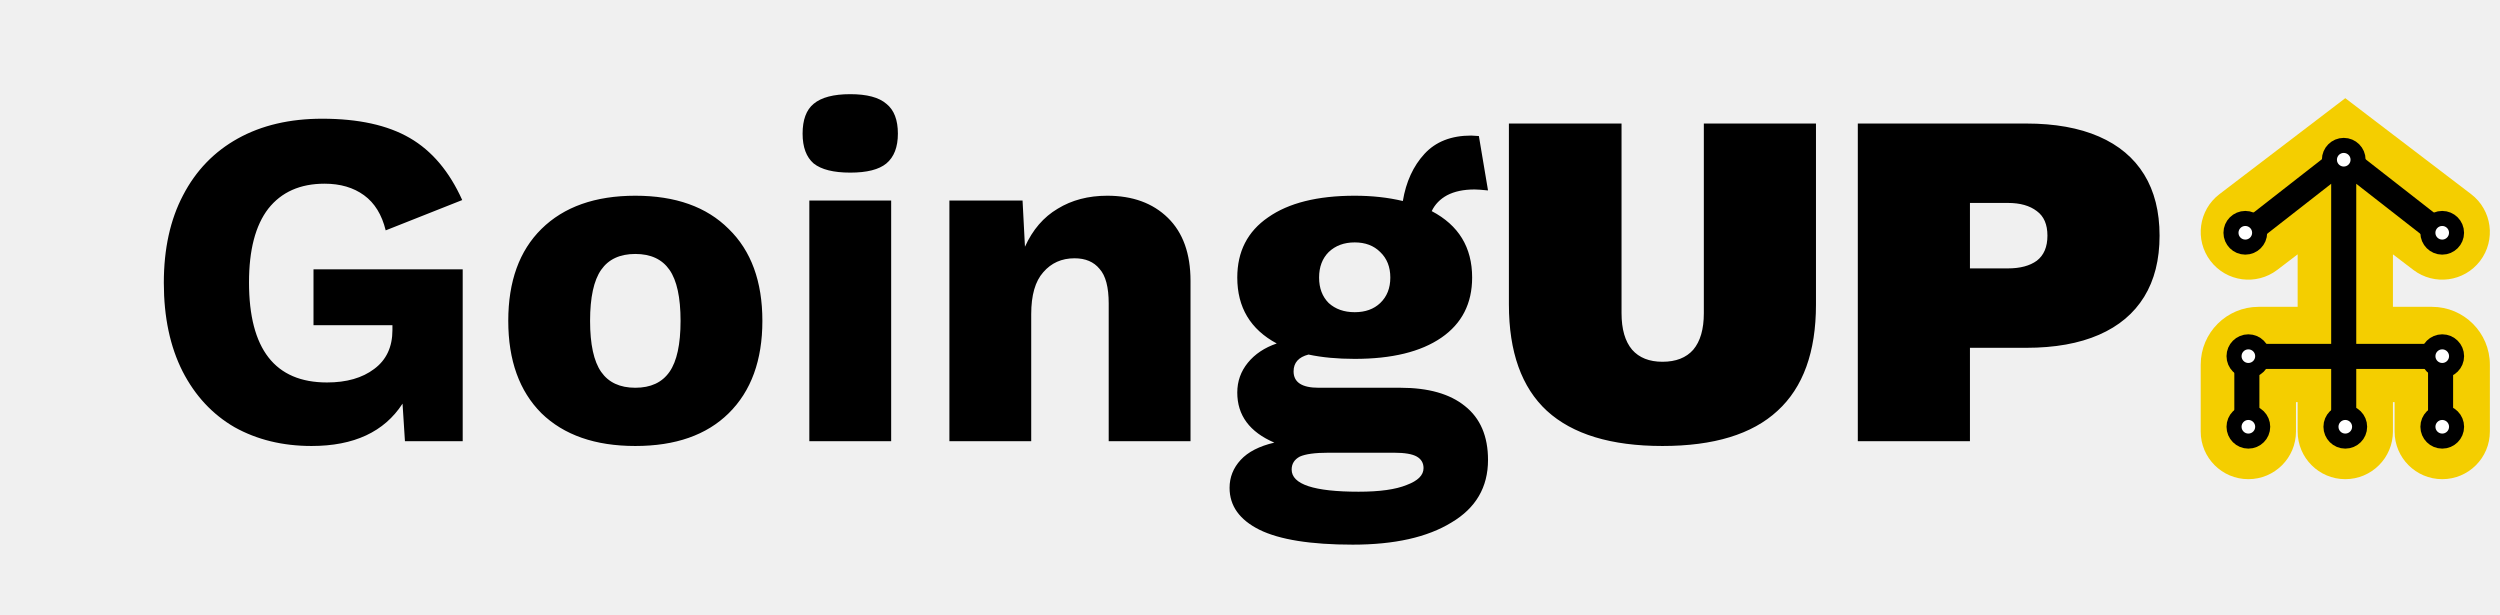
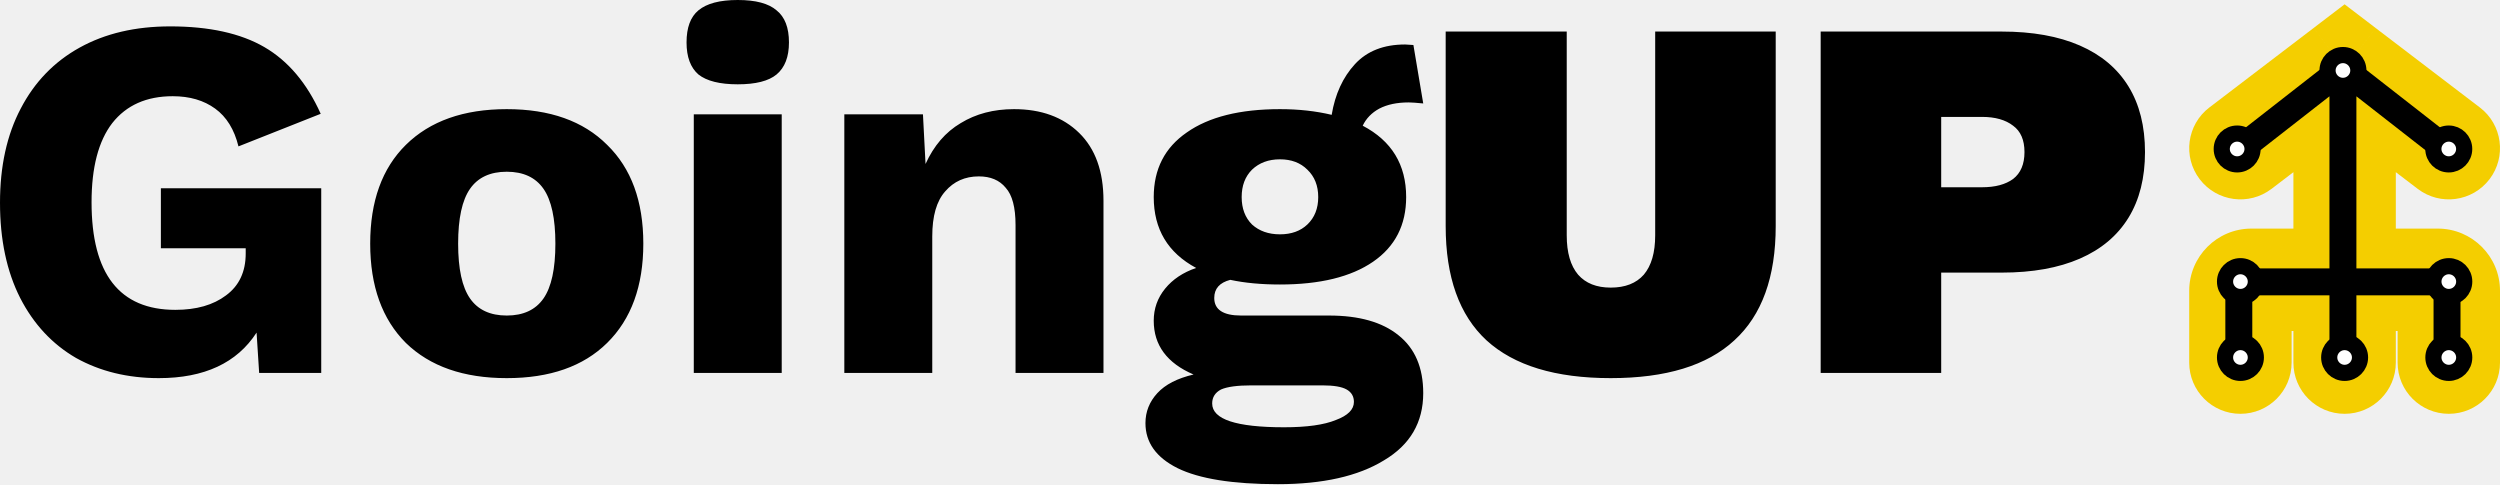
- <svg xmlns="http://www.w3.org/2000/svg" width="187" height="46" viewBox="0 0 187 46" fill="none">
-   <path d="M171.864 32.279C171.864 34.247 173.46 35.842 175.427 35.842C177.395 35.842 178.991 34.247 178.991 32.279L171.864 32.279ZM164.613 32.279C164.613 34.247 166.208 35.842 168.176 35.842C170.144 35.842 171.739 34.247 171.739 32.279L164.613 32.279ZM179.116 32.279C179.116 34.247 180.711 35.842 182.679 35.842C184.647 35.842 186.242 34.247 186.242 32.279L179.116 32.279ZM175.427 11.825L177.588 8.992L175.427 7.344L173.267 8.992L175.427 11.825ZM166.015 14.522C164.451 15.716 164.15 17.951 165.343 19.516C166.536 21.081 168.772 21.382 170.337 20.189L166.015 14.522ZM180.518 20.189C182.083 21.382 184.319 21.081 185.512 19.516C186.705 17.951 186.404 15.716 184.84 14.522L180.518 20.189ZM178.991 32.279L178.991 26.515L171.864 26.515L171.864 32.279L178.991 32.279ZM171.739 32.279L171.739 27.281L164.613 27.281L164.613 32.279L171.739 32.279ZM179.116 27.281L179.116 32.279L186.242 32.279L186.242 27.281L179.116 27.281ZM168.942 30.078L175.427 30.078L175.427 22.951L168.942 22.951L168.942 30.078ZM175.427 30.078L181.913 30.078L181.913 22.951L175.427 22.951L175.427 30.078ZM178.991 26.515L178.991 11.825L171.864 11.825L171.864 26.515L178.991 26.515ZM173.267 8.992L166.015 14.522L170.337 20.189L177.588 14.659L173.267 8.992ZM184.84 14.522L177.588 8.992L173.267 14.659L180.518 20.189L184.84 14.522ZM186.242 27.281C186.242 24.89 184.304 22.951 181.913 22.951L181.913 30.078C180.368 30.078 179.116 28.826 179.116 27.281L186.242 27.281ZM171.739 27.281C171.739 28.826 170.487 30.078 168.942 30.078L168.942 22.951C166.551 22.951 164.613 24.89 164.613 27.281L171.739 27.281Z" fill="#F4CE00" />
-   <path d="M175.31 31.067L175.31 26.66M175.31 26.66L168.065 26.66L168.065 31.067M175.31 26.66L182.555 26.66L182.555 31.067M175.31 26.66L175.31 11.826M175.31 11.826L168.065 17.481M175.31 11.826L182.555 17.481" stroke="black" stroke-width="1.875" />
-   <circle cx="182.68" cy="31.922" r="1.072" fill="white" stroke="black" stroke-width="1.125" />
-   <circle cx="168.178" cy="31.922" r="1.072" fill="white" stroke="black" stroke-width="1.125" />
-   <circle cx="175.428" cy="31.922" r="1.072" fill="white" stroke="black" stroke-width="1.125" />
-   <circle cx="182.68" cy="26.641" r="1.072" fill="white" stroke="black" stroke-width="1.125" />
-   <circle cx="175.312" cy="11.948" r="1.072" fill="white" stroke="black" stroke-width="1.125" />
-   <circle cx="167.949" cy="17.412" r="1.072" fill="white" stroke="black" stroke-width="1.125" />
-   <circle cx="182.677" cy="17.412" r="1.072" fill="white" stroke="black" stroke-width="1.125" />
-   <circle cx="168.178" cy="26.641" r="1.072" fill="white" stroke="black" stroke-width="1.125" />
-   <path d="M34.61 20.148V33H30.29L30.11 30.192C28.742 32.304 26.474 33.36 23.306 33.36C21.146 33.36 19.226 32.892 17.546 31.956C15.89 30.996 14.594 29.604 13.658 27.78C12.722 25.932 12.254 23.724 12.254 21.156C12.254 18.612 12.734 16.428 13.694 14.604C14.654 12.756 16.022 11.34 17.798 10.356C19.574 9.372 21.674 8.88 24.098 8.88C26.81 8.88 28.994 9.36 30.65 10.32C32.306 11.28 33.614 12.828 34.574 14.964L28.85 17.232C28.562 16.056 28.022 15.18 27.23 14.604C26.438 14.028 25.454 13.74 24.278 13.74C22.454 13.74 21.05 14.364 20.066 15.612C19.106 16.86 18.626 18.696 18.626 21.12C18.626 26.112 20.57 28.608 24.458 28.608C25.922 28.608 27.098 28.272 27.986 27.6C28.898 26.928 29.354 25.956 29.354 24.684V24.324H23.45V20.148H34.61ZM47.522 14.64C50.522 14.64 52.85 15.468 54.506 17.124C56.186 18.756 57.026 21.048 57.026 24C57.026 26.952 56.186 29.256 54.506 30.912C52.85 32.544 50.522 33.36 47.522 33.36C44.522 33.36 42.182 32.544 40.502 30.912C38.846 29.256 38.018 26.952 38.018 24C38.018 21.048 38.846 18.756 40.502 17.124C42.182 15.468 44.522 14.64 47.522 14.64ZM47.522 18.996C46.37 18.996 45.518 19.392 44.966 20.184C44.414 20.976 44.138 22.248 44.138 24C44.138 25.752 44.414 27.024 44.966 27.816C45.518 28.608 46.37 29.004 47.522 29.004C48.674 29.004 49.526 28.608 50.078 27.816C50.63 27.024 50.906 25.752 50.906 24C50.906 22.248 50.63 20.976 50.078 20.184C49.526 19.392 48.674 18.996 47.522 18.996ZM63.599 12.912C62.35 12.912 61.438 12.684 60.862 12.228C60.31 11.748 60.034 11.004 60.034 9.996C60.034 8.964 60.31 8.22 60.862 7.764C61.438 7.284 62.35 7.044 63.599 7.044C64.847 7.044 65.746 7.284 66.299 7.764C66.874 8.22 67.162 8.964 67.162 9.996C67.162 11.004 66.874 11.748 66.299 12.228C65.746 12.684 64.847 12.912 63.599 12.912ZM66.659 33H60.538V15H66.659V33ZM82.823 14.64C84.719 14.64 86.231 15.192 87.359 16.296C88.487 17.4 89.051 18.972 89.051 21.012V33H82.931V22.704C82.931 21.48 82.703 20.616 82.247 20.112C81.815 19.584 81.191 19.32 80.375 19.32C79.415 19.32 78.635 19.668 78.035 20.364C77.435 21.036 77.135 22.08 77.135 23.496V33H71.015V15H76.487L76.667 18.456C77.243 17.184 78.059 16.236 79.115 15.612C80.171 14.964 81.407 14.64 82.823 14.64ZM104.752 29.004C106.84 29.004 108.448 29.46 109.576 30.372C110.728 31.284 111.304 32.628 111.304 34.404C111.304 36.444 110.392 38.004 108.568 39.084C106.768 40.188 104.308 40.74 101.188 40.74C98.044 40.74 95.716 40.368 94.204 39.624C92.716 38.88 91.972 37.836 91.972 36.492C91.972 35.7 92.248 35.004 92.8 34.404C93.352 33.804 94.192 33.372 95.32 33.108C93.472 32.316 92.548 31.068 92.548 29.364C92.548 28.524 92.812 27.78 93.34 27.132C93.868 26.484 94.588 26.004 95.5 25.692C93.532 24.636 92.548 22.992 92.548 20.76C92.548 18.816 93.316 17.316 94.852 16.26C96.388 15.18 98.548 14.64 101.332 14.64C102.628 14.64 103.828 14.772 104.932 15.036C105.172 13.596 105.712 12.42 106.552 11.508C107.392 10.596 108.556 10.14 110.044 10.14L110.62 10.176L111.304 14.244C110.824 14.196 110.488 14.172 110.296 14.172C109.48 14.172 108.796 14.316 108.244 14.604C107.716 14.892 107.332 15.288 107.092 15.792C109.108 16.848 110.116 18.504 110.116 20.76C110.116 22.704 109.348 24.204 107.812 25.26C106.276 26.316 104.116 26.844 101.332 26.844C100.036 26.844 98.884 26.736 97.876 26.52C97.132 26.712 96.76 27.132 96.76 27.78C96.76 28.596 97.384 29.004 98.632 29.004H104.752ZM101.332 18.132C100.54 18.132 99.892 18.372 99.388 18.852C98.908 19.332 98.668 19.968 98.668 20.76C98.668 21.552 98.908 22.188 99.388 22.668C99.892 23.124 100.54 23.352 101.332 23.352C102.124 23.352 102.76 23.124 103.24 22.668C103.744 22.188 103.996 21.552 103.996 20.76C103.996 19.968 103.744 19.332 103.24 18.852C102.76 18.372 102.124 18.132 101.332 18.132ZM101.62 36.78C103.204 36.78 104.404 36.612 105.22 36.276C106.06 35.964 106.48 35.544 106.48 35.016C106.48 34.632 106.312 34.344 105.976 34.152C105.64 33.96 105.076 33.864 104.284 33.864H99.352C98.368 33.864 97.66 33.96 97.228 34.152C96.82 34.368 96.616 34.692 96.616 35.124C96.616 36.228 98.284 36.78 101.62 36.78ZM135.835 9.24V22.776C135.835 26.328 134.875 28.98 132.955 30.732C131.059 32.484 128.191 33.36 124.351 33.36C120.511 33.36 117.63 32.484 115.71 30.732C113.814 28.98 112.866 26.328 112.866 22.776V9.24H121.291V23.424C121.291 24.624 121.555 25.536 122.083 26.16C122.611 26.76 123.367 27.06 124.351 27.06C125.359 27.06 126.127 26.76 126.655 26.16C127.183 25.536 127.447 24.624 127.447 23.424V9.24H135.835ZM151.564 9.24C153.7 9.24 155.512 9.564 157 10.212C158.488 10.86 159.616 11.808 160.384 13.056C161.152 14.304 161.536 15.828 161.536 17.628C161.536 19.428 161.152 20.952 160.384 22.2C159.616 23.448 158.488 24.396 157 25.044C155.512 25.692 153.7 26.016 151.564 26.016H147.352V33H138.964V9.24H151.564ZM150.196 20.076C151.108 20.076 151.828 19.884 152.356 19.5C152.884 19.092 153.148 18.468 153.148 17.628C153.148 16.788 152.884 16.176 152.356 15.792C151.828 15.384 151.108 15.18 150.196 15.18H147.352V20.076H150.196Z" fill="black" />
+ <svg xmlns="http://www.w3.org/2000/svg" width="173.988" height="33.696" viewBox="0 0 173.988 33.696" fill="none" version="1.1" id="svg24">
+   <defs id="defs28" />
+   <path d="m 159.61,25.236 c 0,1.968 1.596,3.563 3.563,3.563 1.968,0 3.564,-1.595 3.564,-3.563 z m -7.251,0 c 0,1.968 1.595,3.563 3.563,3.563 1.968,0 3.563,-1.595 3.563,-3.563 z m 14.503,0 c 0,1.968 1.595,3.563 3.563,3.563 1.968,0 3.563,-1.595 3.563,-3.563 z m -3.689,-20.454 2.161,-2.833 -2.161,-1.648 -2.16,1.648 z m -9.412,2.697 c -1.564,1.193 -1.865,3.429 -0.672,4.994 1.193,1.565 3.429,1.866 4.994,0.673 z m 14.503,5.667 c 1.565,1.193 3.801,0.892 4.994,-0.673 1.193,-1.565 0.892,-3.8 -0.672,-4.994 z m -1.527,12.091 v -5.765 h -7.127 v 5.765 z m -7.252,0 v -4.999 h -7.126 v 4.999 z m 7.377,-4.999 v 4.999 h 7.126 v -4.999 z m -10.174,2.797 h 6.485 v -7.126 h -6.485 z m 6.485,0 h 6.486 v -7.126 h -6.486 z m 3.564,-3.563 V 4.782 h -7.127 v 14.689 z m -5.724,-17.522 -7.252,5.53 4.322,5.667 7.251,-5.53 z m 11.573,5.53 -7.252,-5.53 -4.321,5.666 7.251,5.53 z m 1.402,12.758 c 0,-2.391 -1.938,-4.329 -4.329,-4.329 v 7.126 c -1.545,0 -2.797,-1.252 -2.797,-2.797 z m -14.503,0 c 0,1.545 -1.252,2.797 -2.797,2.797 v -7.126 c -2.391,0 -4.329,1.938 -4.329,4.329 z" fill="#f4ce00" id="path2" />
+   <path d="m 163.056,24.023 v -4.406 m 0,0 h -7.245 v 4.406 m 7.245,-4.406 h 7.245 v 4.406 m -7.245,-4.406 V 4.782 m 0,0 -7.245,5.655 m 7.245,-5.655 7.245,5.655" stroke="#000000" stroke-width="1.875" id="path4" />
+   <circle cx="170.426" cy="24.878" r="1.072" fill="#ffffff" stroke="#000000" stroke-width="1.125" id="circle6" />
+   <circle cx="155.924" cy="24.878" r="1.072" fill="#ffffff" stroke="#000000" stroke-width="1.125" id="circle8" />
+   <circle cx="163.174" cy="24.878" r="1.072" fill="#ffffff" stroke="#000000" stroke-width="1.125" id="circle10" />
+   <circle cx="170.426" cy="19.597" r="1.072" fill="#ffffff" stroke="#000000" stroke-width="1.125" id="circle12" />
+   <circle cx="163.058" cy="4.904" r="1.072" fill="#ffffff" stroke="#000000" stroke-width="1.125" id="circle14" />
+   <circle cx="155.695" cy="10.368" r="1.072" fill="#ffffff" stroke="#000000" stroke-width="1.125" id="circle16" />
+   <circle cx="170.423" cy="10.368" r="1.072" fill="#ffffff" stroke="#000000" stroke-width="1.125" id="circle18" />
+   <circle cx="155.924" cy="19.597" r="1.072" fill="#ffffff" stroke="#000000" stroke-width="1.125" id="circle20" />
+   <path d="m 22.356,13.104 v 12.852 h -4.32 l -0.18,-2.808 c -1.368,2.112 -3.636,3.168 -6.804,3.168 -2.16,0 -4.08,-0.468 -5.76,-1.404 -1.656,-0.96 -2.952,-2.352 -3.888,-4.176 C 0.468,18.888 0,16.68 0,14.112 c 0,-2.544 0.48,-4.728 1.44,-6.552 0.96,-1.848 2.328,-3.264 4.104,-4.248 1.776,-0.984 3.876,-1.476 6.3,-1.476 2.712,0 4.896,0.48 6.552,1.44 1.656,0.96 2.964,2.508 3.924,4.644 l -5.724,2.268 c -0.288,-1.176 -0.828,-2.052 -1.62,-2.628 -0.792,-0.576 -1.776,-0.864 -2.952,-0.864 -1.824,0 -3.228,0.624 -4.212,1.872 -0.96,1.248 -1.44,3.084 -1.44,5.508 0,4.992 1.944,7.488 5.832,7.488 1.464,0 2.64,-0.336 3.528,-1.008 0.912,-0.672 1.368,-1.644 1.368,-2.916 v -0.36 h -5.904 v -4.176 z M 35.268,7.596 c 3,0 5.328,0.828 6.984,2.484 1.68,1.632 2.52,3.924 2.52,6.876 0,2.952 -0.84,5.256 -2.52,6.912 -1.656,1.632 -3.984,2.448 -6.984,2.448 -3,0 -5.34,-0.816 -7.02,-2.448 -1.656,-1.656 -2.484,-3.96 -2.484,-6.912 0,-2.952 0.828,-5.244 2.484,-6.876 1.68,-1.656 4.02,-2.484 7.02,-2.484 z m 0,4.356 c -1.152,0 -2.004,0.396 -2.556,1.188 -0.552,0.792 -0.828,2.064 -0.828,3.816 0,1.752 0.276,3.024 0.828,3.816 0.552,0.792 1.404,1.188 2.556,1.188 1.152,0 2.004,-0.396 2.556,-1.188 0.552,-0.792 0.828,-2.064 0.828,-3.816 0,-1.752 -0.276,-3.024 -0.828,-3.816 -0.552,-0.792 -1.404,-1.188 -2.556,-1.188 z m 16.076,-6.084 c -1.248,0 -2.16,-0.228 -2.736,-0.684 -0.552,-0.48 -0.828,-1.224 -0.828,-2.232 0,-1.032 0.276,-1.776 0.828,-2.232 C 49.184,0.24 50.096,0 51.344,0 c 1.248,0 2.148,0.24 2.7,0.72 0.576,0.456 0.864,1.2 0.864,2.232 0,1.008 -0.288,1.752 -0.864,2.232 -0.552,0.456 -1.452,0.684 -2.7,0.684 z m 3.06,20.088 h -6.12 V 7.956 h 6.12 z M 70.569,7.596 c 1.896,0 3.408,0.552 4.536,1.656 1.128,1.104 1.692,2.676 1.692,4.716 v 11.988 h -6.12 v -10.296 c 0,-1.224 -0.228,-2.088 -0.684,-2.592 -0.432,-0.528 -1.056,-0.792 -1.872,-0.792 -0.96,0 -1.74,0.348 -2.34,1.044 -0.6,0.672 -0.9,1.716 -0.9,3.132 v 9.504 H 58.761 V 7.956 h 5.472 l 0.18,3.456 c 0.576,-1.272 1.392,-2.22 2.448,-2.844 1.056,-0.648 2.292,-0.972 3.708,-0.972 z m 21.929,14.364 c 2.088,0 3.696,0.456 4.824,1.368 1.152,0.912 1.728,2.256 1.728,4.032 0,2.04 -0.912,3.6 -2.736,4.68 -1.8,1.104 -4.26,1.656 -7.38,1.656 -3.144,0 -5.472,-0.372 -6.984,-1.116 -1.488,-0.744 -2.232,-1.788 -2.232,-3.132 0,-0.792 0.276,-1.488 0.828,-2.088 0.552,-0.6 1.392,-1.032 2.52,-1.296 -1.848,-0.792 -2.772,-2.04 -2.772,-3.744 0,-0.84 0.264,-1.584 0.792,-2.232 0.528,-0.648 1.248,-1.128 2.16,-1.44 -1.968,-1.056 -2.952,-2.7 -2.952,-4.932 0,-1.944 0.768,-3.444 2.304,-4.5 1.536,-1.08 3.696,-1.62 6.48,-1.62 1.296,0 2.496,0.132 3.6,0.396 0.24,-1.44 0.78,-2.616 1.62,-3.528 0.84,-0.912 2.004,-1.368 3.492,-1.368 l 0.576,0.036 0.684,4.068 c -0.48,-0.048 -0.816,-0.072 -1.008,-0.072 -0.816,0 -1.5,0.144 -2.052,0.432 -0.528,0.288 -0.912,0.684 -1.152,1.188 2.016,1.056 3.024,2.712 3.024,4.968 0,1.944 -0.768,3.444 -2.304,4.5 -1.536,1.056 -3.696,1.584 -6.48,1.584 -1.296,0 -2.448,-0.108 -3.456,-0.324 -0.744,0.192 -1.116,0.612 -1.116,1.26 0,0.816 0.624,1.224 1.872,1.224 z m -3.42,-10.872 c -0.792,0 -1.44,0.24 -1.944,0.72 -0.48,0.48 -0.72,1.116 -0.72,1.908 0,0.792 0.24,1.428 0.72,1.908 0.504,0.456 1.152,0.684 1.944,0.684 0.792,0 1.428,-0.228 1.908,-0.684 0.504,-0.48 0.756,-1.116 0.756,-1.908 0,-0.792 -0.252,-1.428 -0.756,-1.908 -0.48,-0.48 -1.116,-0.72 -1.908,-0.72 z m 0.288,18.648 c 1.584,0 2.784,-0.168 3.6,-0.504 0.84,-0.312 1.26,-0.732 1.26,-1.26 0,-0.384 -0.168,-0.672 -0.504,-0.864 -0.336,-0.192 -0.9,-0.288 -1.692,-0.288 h -4.932 c -0.984,0 -1.692,0.096 -2.124,0.288 -0.408,0.216 -0.612,0.54 -0.612,0.972 0,1.104 1.668,1.656 5.004,1.656 z m 34.215,-27.54 v 13.536 c 0,3.552 -0.96,6.204 -2.88,7.956 -1.896,1.752 -4.764,2.628 -8.604,2.628 -3.84,0 -6.721,-0.876 -8.641,-2.628 -1.896,-1.752 -2.844,-4.404 -2.844,-7.956 V 2.196 h 8.425 v 14.184 c 0,1.2 0.264,2.112 0.792,2.736 0.528,0.6 1.284,0.9 2.268,0.9 1.008,0 1.776,-0.3 2.304,-0.9 0.528,-0.624 0.792,-1.536 0.792,-2.736 V 2.196 Z m 15.729,0 c 2.136,0 3.948,0.324 5.436,0.972 1.488,0.648 2.616,1.596 3.384,2.844 0.768,1.248 1.152,2.772 1.152,4.572 0,1.8 -0.384,3.324 -1.152,4.572 -0.768,1.248 -1.896,2.196 -3.384,2.844 -1.488,0.648 -3.3,0.972 -5.436,0.972 h -4.212 v 6.984 h -8.388 V 2.196 Z m -1.368,10.836 c 0.912,0 1.632,-0.192 2.16,-0.576 0.528,-0.408 0.792,-1.032 0.792,-1.872 0,-0.84 -0.264,-1.452 -0.792,-1.836 -0.528,-0.408 -1.248,-0.612 -2.16,-0.612 h -2.844 v 4.896 z" fill="#000000" id="path22" />
</svg>
